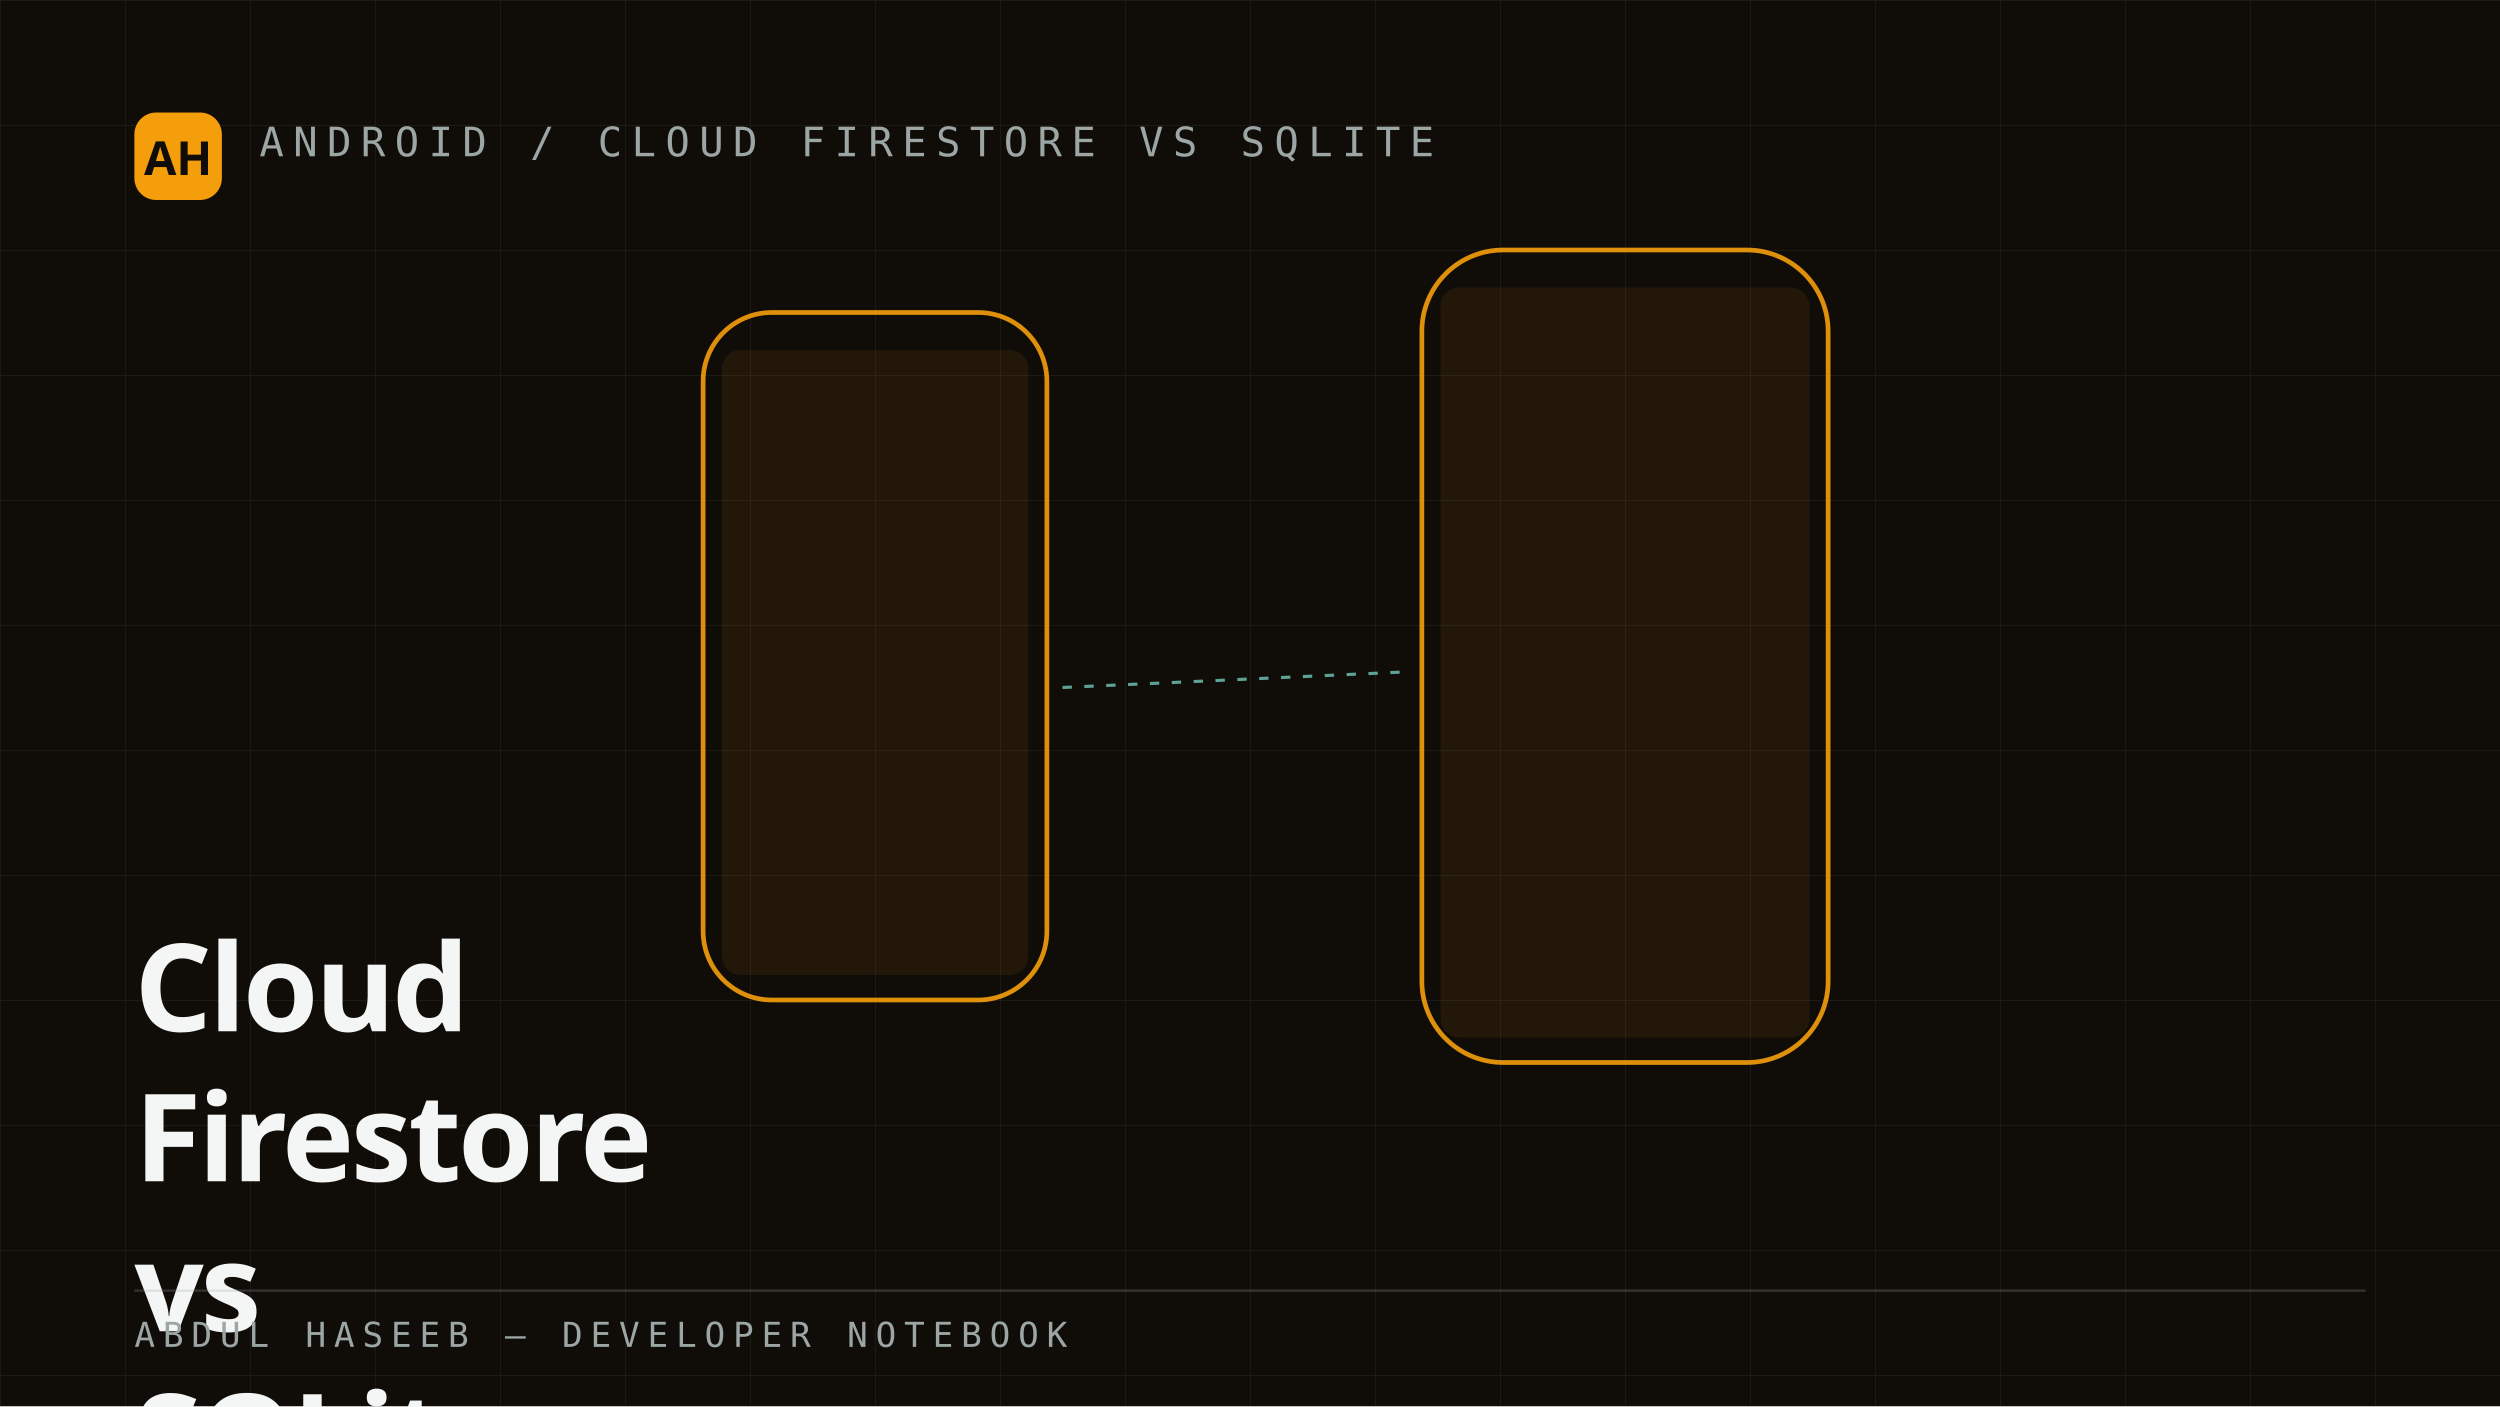
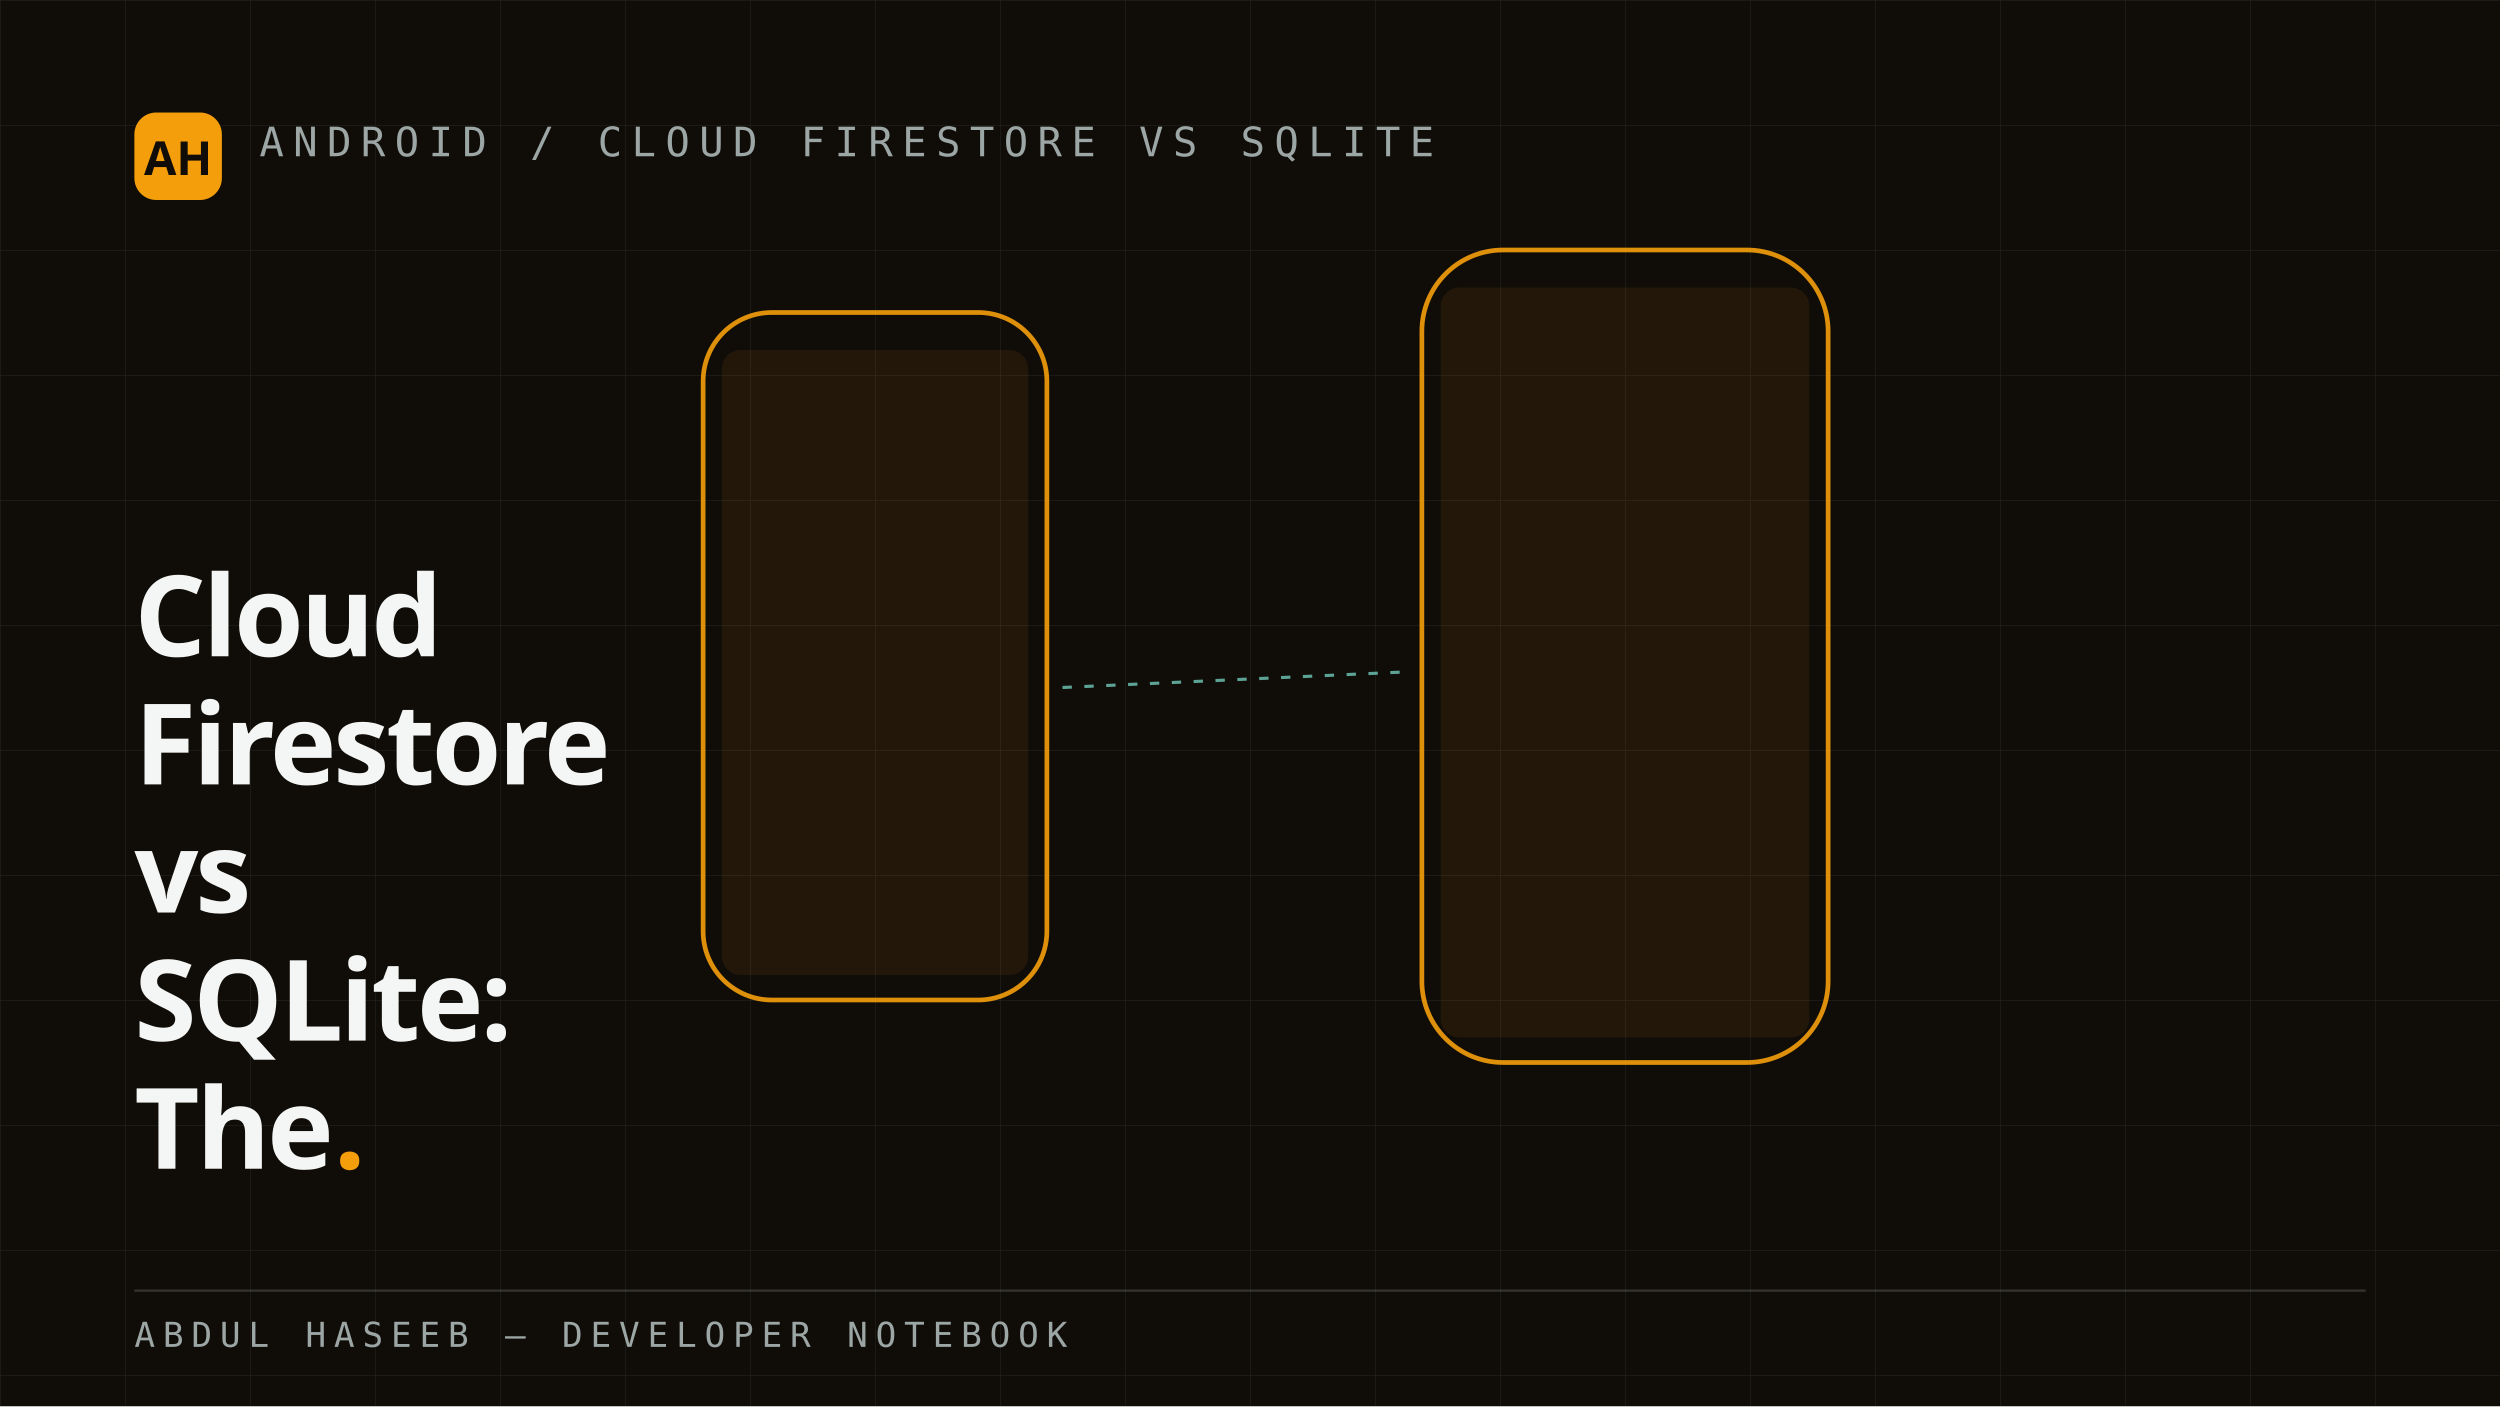
<svg xmlns="http://www.w3.org/2000/svg" width="1600" height="900" viewBox="0 0 1600 900">
  <defs>
    <pattern id="g" width="80" height="80" patternUnits="userSpaceOnUse">
      <path d="M 80 0 L 0 0 0 80" fill="none" stroke="#9BA6A5" stroke-opacity="0.12" />
    </pattern>
  </defs>
  <rect width="1600" height="900" fill="#100C08" />
  <rect width="1600" height="900" fill="url(#g)" />
  <rect x="450" y="200" width="220" height="440" rx="44" fill="none" stroke="#F59E0B" stroke-width="3" opacity="0.9" />
  <rect x="462" y="224" width="196" height="400" rx="12" fill="#F59E0B" opacity="0.08" />
  <rect x="910" y="160" width="260" height="520" rx="52" fill="none" stroke="#F59E0B" stroke-width="3" opacity="0.9" />
  <rect x="922" y="184" width="236" height="480" rx="12" fill="#F59E0B" opacity="0.08" />
  <line x1="680" y1="440" x2="900" y2="430" stroke="#7DE2D1" stroke-width="2" stroke-dasharray="6 8" opacity="0.7" />
  <g>
    <rect x="86" y="72" width="56" height="56" rx="14" fill="#F59E0B" />
    <text x="114" y="112" text-anchor="middle" font-family="Space Grotesk, sans-serif" font-size="30" font-weight="700" fill="#100C08">AH</text>
  </g>
  <text x="166" y="100" font-family="DM Mono, monospace" font-size="26" letter-spacing="6" fill="#9BA6A5" font-weight="300">ANDROID / CLOUD FIRESTORE VS SQLITE</text>
-   <text x="86" y="660" font-family="Space Grotesk, sans-serif" font-size="78" font-weight="700" fill="#F3F6F4" letter-spacing="-2">Cloud</text>
-   <text x="86" y="756" font-family="Space Grotesk, sans-serif" font-size="78" font-weight="700" fill="#F3F6F4" letter-spacing="-2">Firestore</text>
-   <text x="86" y="852" font-family="Space Grotesk, sans-serif" font-size="78" font-weight="700" fill="#F3F6F4" letter-spacing="-2">vs</text>
-   <text x="86" y="948" font-family="Space Grotesk, sans-serif" font-size="78" font-weight="700" fill="#F3F6F4" letter-spacing="-2">SQLite:</text>
-   <text x="86" y="1044" font-family="Space Grotesk, sans-serif" font-size="78" font-weight="700" fill="#F3F6F4" letter-spacing="-2">The<tspan fill="#F59E0B">.</tspan>
+   <text x="86" y="420" font-family="Space Grotesk, sans-serif" font-size="72" font-weight="700" fill="#F3F6F4" letter-spacing="-2">Cloud</text>
+   <text x="86" y="502" font-family="Space Grotesk, sans-serif" font-size="72" font-weight="700" fill="#F3F6F4" letter-spacing="-2">Firestore</text>
+   <text x="86" y="584" font-family="Space Grotesk, sans-serif" font-size="72" font-weight="700" fill="#F3F6F4" letter-spacing="-2">vs</text>
+   <text x="86" y="666" font-family="Space Grotesk, sans-serif" font-size="72" font-weight="700" fill="#F3F6F4" letter-spacing="-2">SQLite:</text>
+   <text x="86" y="748" font-family="Space Grotesk, sans-serif" font-size="72" font-weight="700" fill="#F3F6F4" letter-spacing="-2">The<tspan fill="#F59E0B">.</tspan>
  </text>
  <line x1="86" y1="826" x2="1514" y2="826" stroke="#9BA6A5" stroke-opacity="0.25" stroke-width="1.5" />
  <text x="86" y="862" font-family="DM Mono, monospace" font-size="22" letter-spacing="5" fill="#9BA6A5" font-weight="300">ABDUL HASEEB — DEVELOPER NOTEBOOK</text>
</svg>
